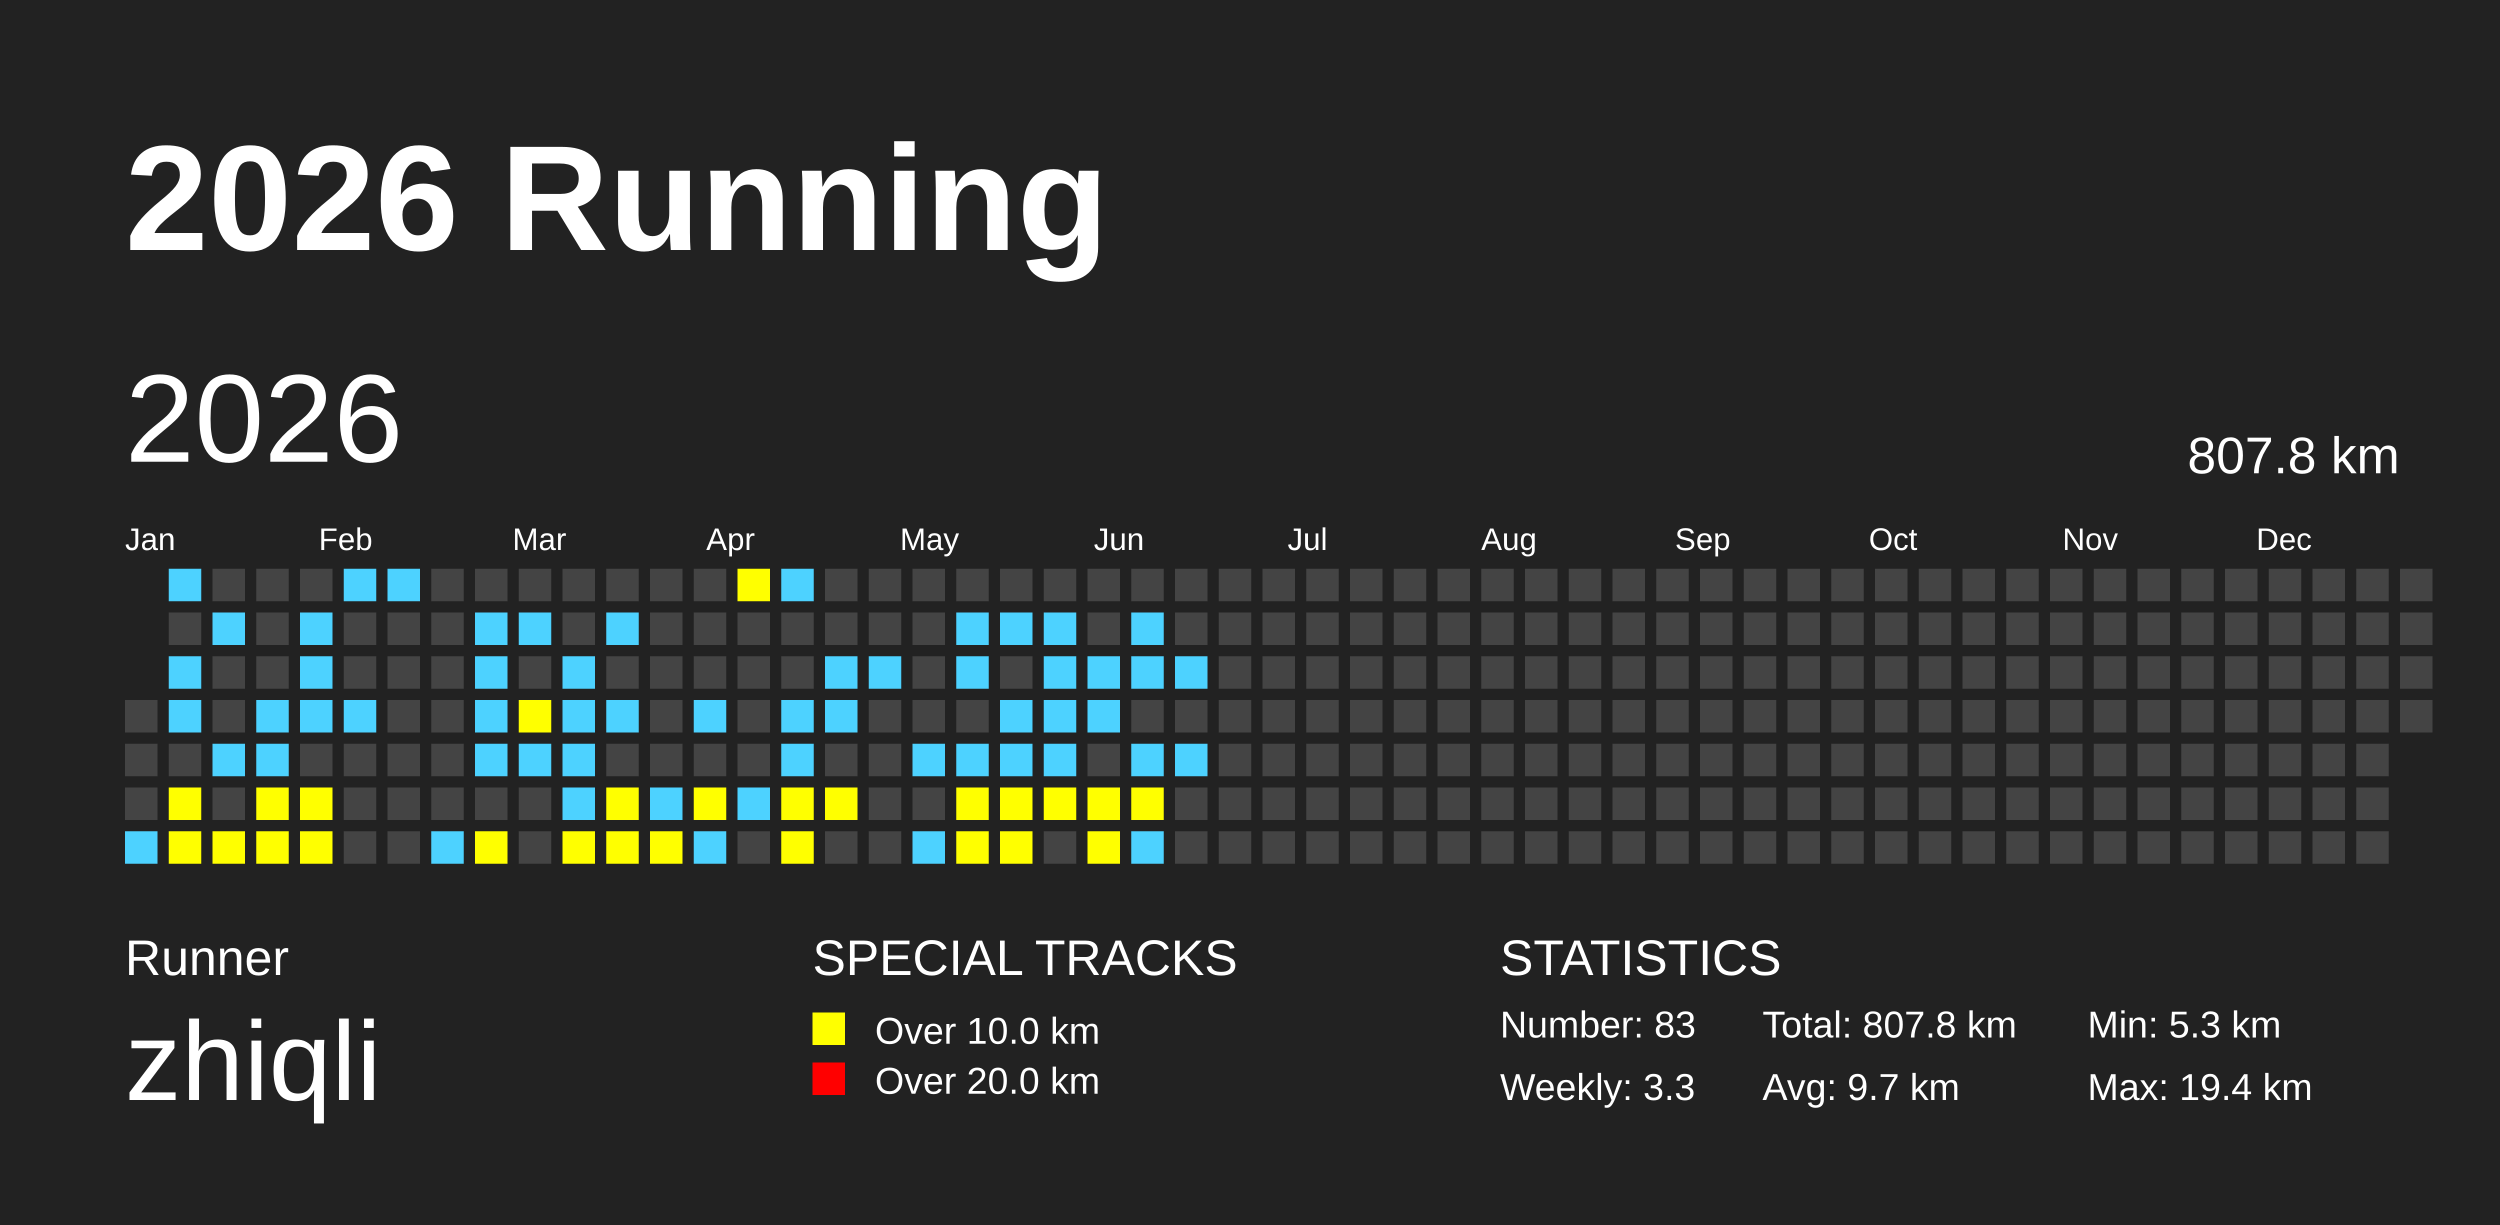
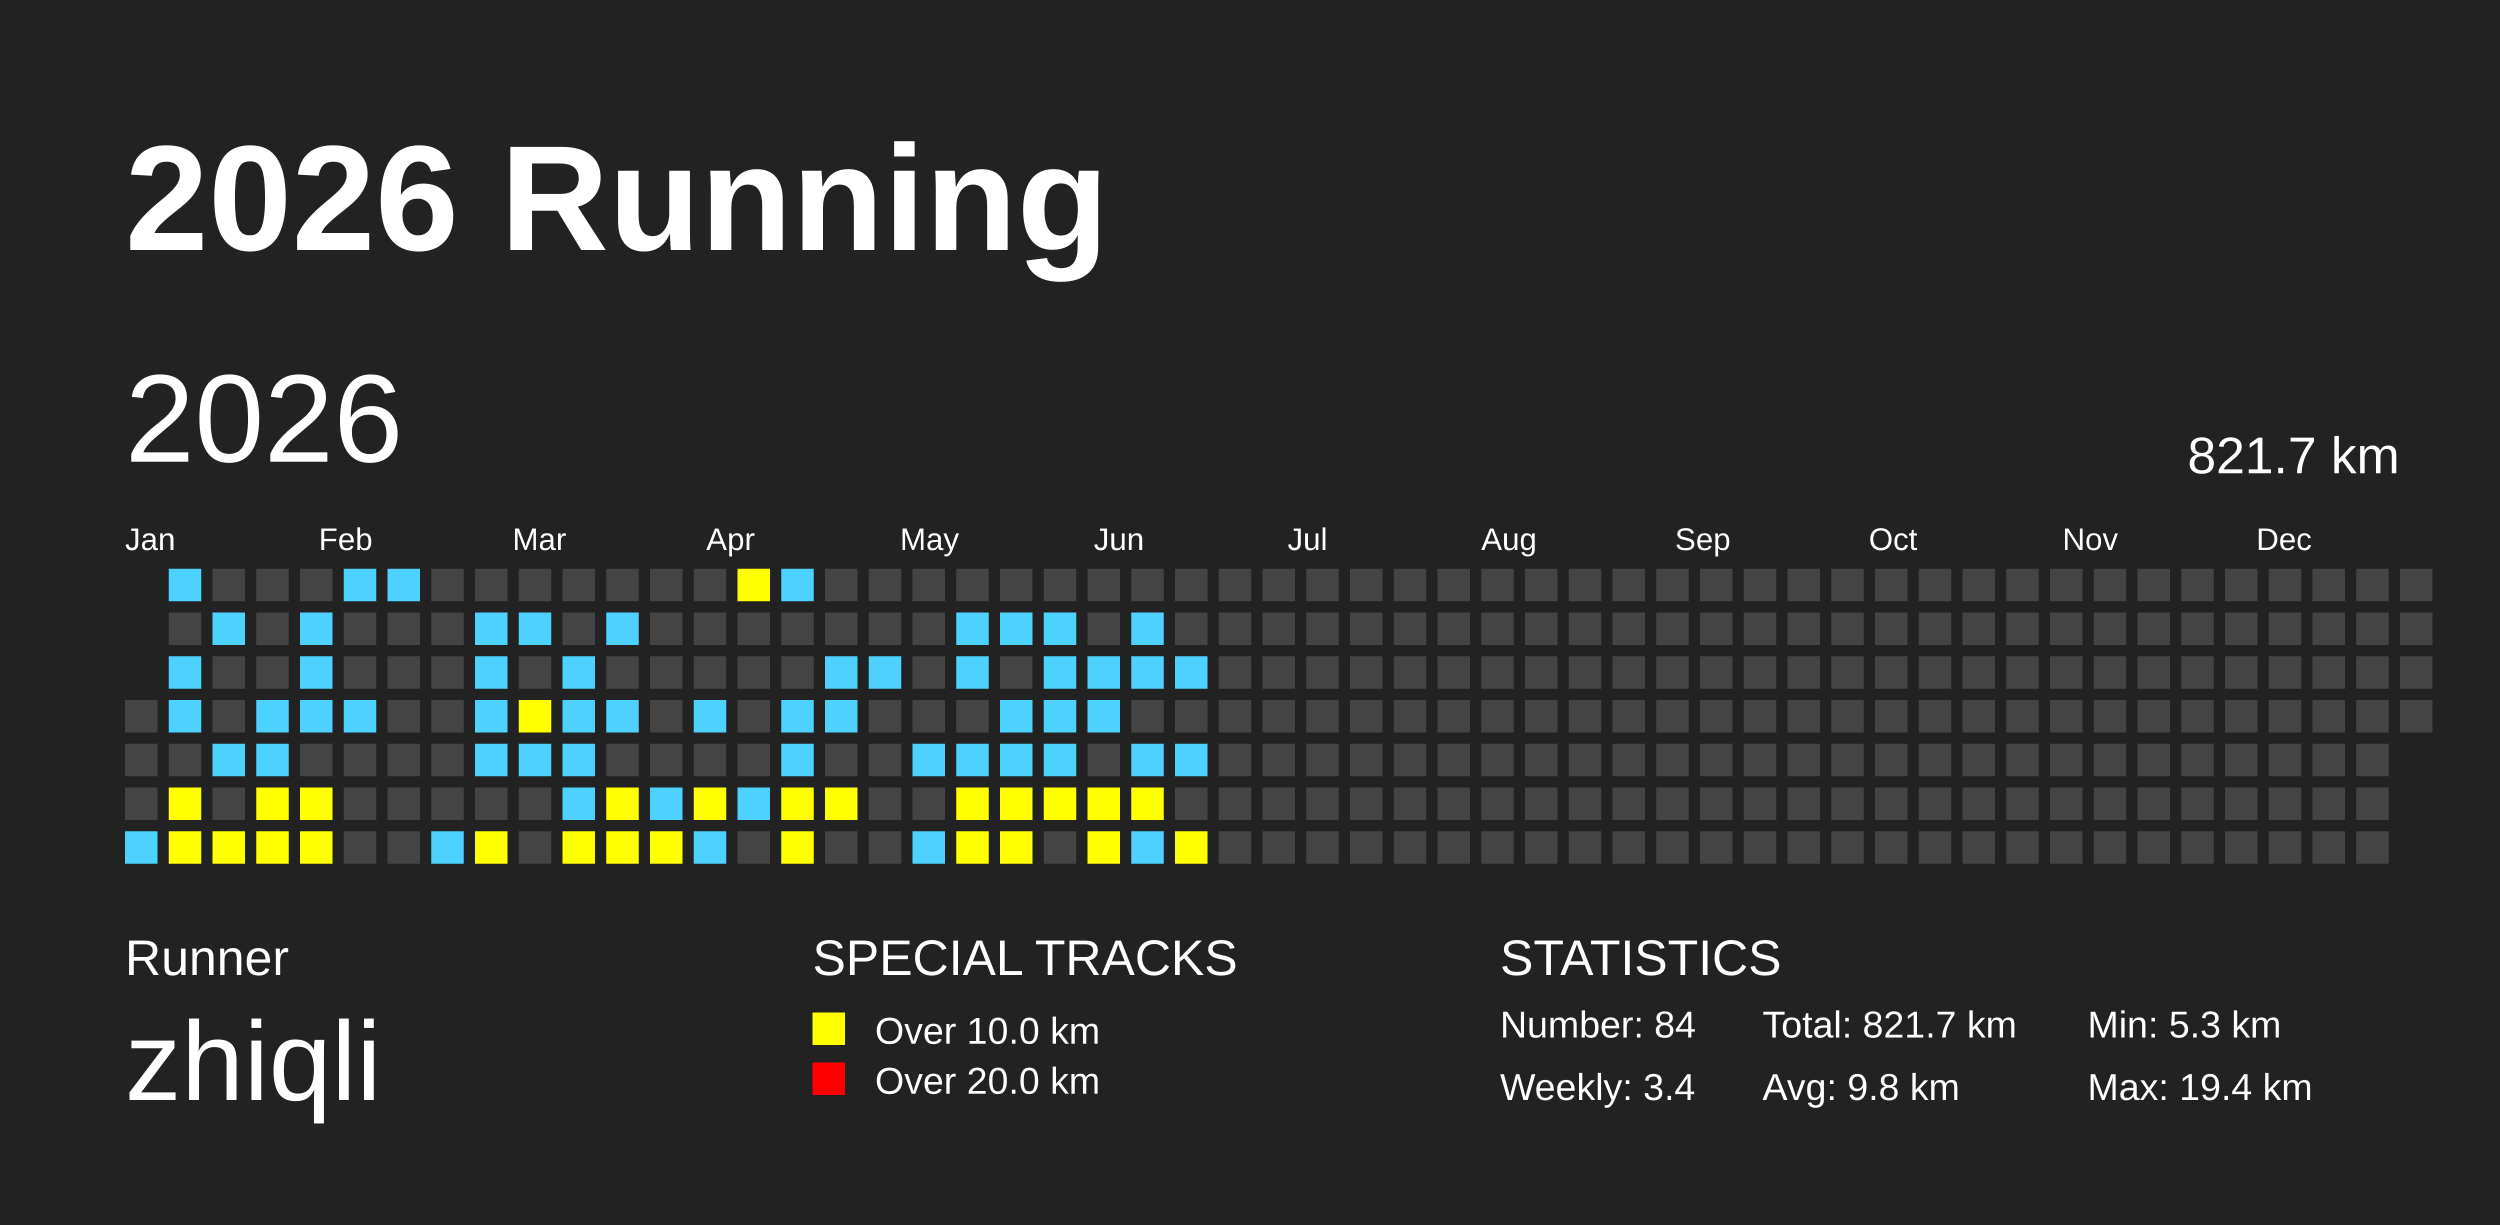
<svg xmlns="http://www.w3.org/2000/svg" baseProfile="full" height="98mm" version="1.1" viewBox="0,0,200,98" width="200mm">
  <defs />
  <rect fill="#222222" height="98" width="200" x="0" y="0" />
  <text fill="#FFFFFF" style="font-size:12px; font-family:Arial; font-weight:bold;" x="10" y="20">2026 Running</text>
  <text fill="#FFFFFF" style="font-size:4px; font-family:Arial" x="10" y="78">Runner</text>
  <text fill="#FFFFFF" style="font-size:9px; font-family:Arial" x="10" y="88">zhiqli</text>
  <text fill="#FFFFFF" style="font-size:4px; font-family:Arial" x="65" y="78">SPECIAL TRACKS</text>
  <rect fill="yellow" height="2.6" width="2.6" x="65" y="81" />
  <text fill="#FFFFFF" style="font-size:3px; font-family:Arial" x="70" y="83.5">Over 10.0 km</text>
  <rect fill="red" height="2.6" width="2.6" x="65" y="85" />
  <text fill="#FFFFFF" style="font-size:3px; font-family:Arial" x="70" y="87.5">Over 20.0 km</text>
  <text fill="#FFFFFF" style="font-size:4px; font-family:Arial" x="120" y="78">STATISTICS</text>
-   <text fill="#FFFFFF" style="font-size:3px; font-family:Arial" x="120" y="83">Number: 83</text>
-   <text fill="#FFFFFF" style="font-size:3px; font-family:Arial" x="120" y="88">Weekly: 3.3</text>
-   <text fill="#FFFFFF" style="font-size:3px; font-family:Arial" x="141" y="83">Total: 807.8 km</text>
-   <text fill="#FFFFFF" style="font-size:3px; font-family:Arial" x="141" y="88">Avg: 9.7 km</text>
+   <text fill="#FFFFFF" style="font-size:3px; font-family:Arial" x="120" y="83">Number: 84</text>
+   <text fill="#FFFFFF" style="font-size:3px; font-family:Arial" x="120" y="88">Weekly: 3.4</text>
+   <text fill="#FFFFFF" style="font-size:3px; font-family:Arial" x="141" y="83">Total: 821.7 km</text>
+   <text fill="#FFFFFF" style="font-size:3px; font-family:Arial" x="141" y="88">Avg: 9.8 km</text>
  <text fill="#FFFFFF" style="font-size:3px; font-family:Arial" x="167" y="83">Min: 5.3 km</text>
  <text fill="#FFFFFF" style="font-size:3px; font-family:Arial" x="167" y="88">Max: 19.4 km</text>
  <text dominant-baseline="hanging" fill="#FFFFFF" style="font-size:10.0px; font-family:Arial;" x="10" y="30">2026</text>
-   <text dominant-baseline="hanging" fill="#FFFFFF" style="font-size:4.125px; font-family:Arial;" x="175" y="35">807.8 km</text>
+   <text dominant-baseline="hanging" fill="#FFFFFF" style="font-size:4.125px; font-family:Arial;" x="175" y="35">821.7 km</text>
  <text fill="#FFFFFF" style="font-size:2.5px; font-family:Arial" x="10.0" y="44">Jan</text>
  <text fill="#FFFFFF" style="font-size:2.5px; font-family:Arial" x="25.5" y="44">Feb</text>
  <text fill="#FFFFFF" style="font-size:2.5px; font-family:Arial" x="41.0" y="44">Mar</text>
  <text fill="#FFFFFF" style="font-size:2.5px; font-family:Arial" x="56.5" y="44">Apr</text>
  <text fill="#FFFFFF" style="font-size:2.5px; font-family:Arial" x="72.0" y="44">May</text>
  <text fill="#FFFFFF" style="font-size:2.5px; font-family:Arial" x="87.5" y="44">Jun</text>
  <text fill="#FFFFFF" style="font-size:2.5px; font-family:Arial" x="103.0" y="44">Jul</text>
  <text fill="#FFFFFF" style="font-size:2.5px; font-family:Arial" x="118.5" y="44">Aug</text>
  <text fill="#FFFFFF" style="font-size:2.5px; font-family:Arial" x="134.0" y="44">Sep</text>
  <text fill="#FFFFFF" style="font-size:2.5px; font-family:Arial" x="149.5" y="44">Oct</text>
  <text fill="#FFFFFF" style="font-size:2.5px; font-family:Arial" x="165.0" y="44">Nov</text>
  <text fill="#FFFFFF" style="font-size:2.5px; font-family:Arial" x="180.5" y="44">Dec</text>
  <rect fill="#444444" height="2.6" width="2.6" x="10.0" y="56.0" />
  <rect fill="#444444" height="2.6" width="2.6" x="10.0" y="59.5" />
  <rect fill="#444444" height="2.6" width="2.6" x="10.0" y="63.0" />
  <rect fill="#4DD2FF" height="2.6" width="2.6" x="10.0" y="66.5" />
  <rect fill="#4DD2FF" height="2.6" width="2.6" x="13.5" y="45.5" />
  <rect fill="#444444" height="2.6" width="2.6" x="13.5" y="49.0" />
  <rect fill="#4DD2FF" height="2.6" width="2.6" x="13.5" y="52.5" />
  <rect fill="#4DD2FF" height="2.6" width="2.6" x="13.5" y="56.0" />
  <rect fill="#444444" height="2.6" width="2.6" x="13.5" y="59.5" />
  <rect fill="yellow" height="2.6" width="2.6" x="13.5" y="63.0" />
  <rect fill="yellow" height="2.6" width="2.6" x="13.5" y="66.5" />
  <rect fill="#444444" height="2.6" width="2.6" x="17.0" y="45.5" />
  <rect fill="#4DD2FF" height="2.6" width="2.6" x="17.0" y="49.0" />
  <rect fill="#444444" height="2.6" width="2.6" x="17.0" y="52.5" />
  <rect fill="#444444" height="2.6" width="2.6" x="17.0" y="56.0" />
  <rect fill="#4DD2FF" height="2.6" width="2.6" x="17.0" y="59.5" />
  <rect fill="#444444" height="2.6" width="2.6" x="17.0" y="63.0" />
  <rect fill="yellow" height="2.6" width="2.6" x="17.0" y="66.5" />
  <rect fill="#444444" height="2.6" width="2.6" x="20.5" y="45.5" />
  <rect fill="#444444" height="2.6" width="2.6" x="20.5" y="49.0" />
  <rect fill="#444444" height="2.6" width="2.6" x="20.5" y="52.5" />
  <rect fill="#4DD2FF" height="2.6" width="2.6" x="20.5" y="56.0" />
  <rect fill="#4DD2FF" height="2.6" width="2.6" x="20.5" y="59.5" />
  <rect fill="yellow" height="2.6" width="2.6" x="20.5" y="63.0" />
  <rect fill="yellow" height="2.6" width="2.6" x="20.5" y="66.5" />
  <rect fill="#444444" height="2.6" width="2.6" x="24.0" y="45.5" />
  <rect fill="#4DD2FF" height="2.6" width="2.6" x="24.0" y="49.0" />
  <rect fill="#4DD2FF" height="2.6" width="2.6" x="24.0" y="52.5" />
  <rect fill="#4DD2FF" height="2.6" width="2.6" x="24.0" y="56.0" />
  <rect fill="#444444" height="2.6" width="2.6" x="24.0" y="59.5" />
  <rect fill="yellow" height="2.6" width="2.6" x="24.0" y="63.0" />
  <rect fill="yellow" height="2.6" width="2.6" x="24.0" y="66.5" />
  <rect fill="#4DD2FF" height="2.6" width="2.6" x="27.5" y="45.5" />
  <rect fill="#444444" height="2.6" width="2.6" x="27.5" y="49.0" />
  <rect fill="#444444" height="2.6" width="2.6" x="27.5" y="52.5" />
  <rect fill="#4DD2FF" height="2.6" width="2.6" x="27.5" y="56.0" />
  <rect fill="#444444" height="2.6" width="2.6" x="27.5" y="59.5" />
  <rect fill="#444444" height="2.6" width="2.6" x="27.5" y="63.0" />
  <rect fill="#444444" height="2.6" width="2.6" x="27.5" y="66.5" />
  <rect fill="#4DD2FF" height="2.6" width="2.6" x="31.0" y="45.5" />
  <rect fill="#444444" height="2.6" width="2.6" x="31.0" y="49.0" />
  <rect fill="#444444" height="2.6" width="2.6" x="31.0" y="52.5" />
  <rect fill="#444444" height="2.6" width="2.6" x="31.0" y="56.0" />
  <rect fill="#444444" height="2.6" width="2.6" x="31.0" y="59.5" />
  <rect fill="#444444" height="2.6" width="2.6" x="31.0" y="63.0" />
  <rect fill="#444444" height="2.6" width="2.6" x="31.0" y="66.5" />
  <rect fill="#444444" height="2.6" width="2.6" x="34.5" y="45.5" />
  <rect fill="#444444" height="2.6" width="2.6" x="34.5" y="49.0" />
  <rect fill="#444444" height="2.6" width="2.6" x="34.5" y="52.5" />
  <rect fill="#444444" height="2.6" width="2.6" x="34.5" y="56.0" />
  <rect fill="#444444" height="2.6" width="2.6" x="34.5" y="59.5" />
  <rect fill="#444444" height="2.6" width="2.6" x="34.5" y="63.0" />
  <rect fill="#4DD2FF" height="2.6" width="2.6" x="34.5" y="66.5" />
  <rect fill="#444444" height="2.6" width="2.6" x="38.0" y="45.5" />
  <rect fill="#4DD2FF" height="2.6" width="2.6" x="38.0" y="49.0" />
  <rect fill="#4DD2FF" height="2.6" width="2.6" x="38.0" y="52.5" />
  <rect fill="#4DD2FF" height="2.6" width="2.6" x="38.0" y="56.0" />
  <rect fill="#4DD2FF" height="2.6" width="2.6" x="38.0" y="59.5" />
  <rect fill="#444444" height="2.6" width="2.6" x="38.0" y="63.0" />
  <rect fill="yellow" height="2.6" width="2.6" x="38.0" y="66.5" />
  <rect fill="#444444" height="2.6" width="2.6" x="41.5" y="45.5" />
  <rect fill="#4DD2FF" height="2.6" width="2.6" x="41.5" y="49.0" />
  <rect fill="#444444" height="2.6" width="2.6" x="41.5" y="52.5" />
  <rect fill="yellow" height="2.6" width="2.6" x="41.5" y="56.0" />
  <rect fill="#4DD2FF" height="2.6" width="2.6" x="41.5" y="59.5" />
  <rect fill="#444444" height="2.6" width="2.6" x="41.5" y="63.0" />
  <rect fill="#444444" height="2.6" width="2.6" x="41.5" y="66.5" />
  <rect fill="#444444" height="2.6" width="2.6" x="45.0" y="45.5" />
  <rect fill="#444444" height="2.6" width="2.6" x="45.0" y="49.0" />
  <rect fill="#4DD2FF" height="2.6" width="2.6" x="45.0" y="52.5" />
  <rect fill="#4DD2FF" height="2.6" width="2.6" x="45.0" y="56.0" />
  <rect fill="#4DD2FF" height="2.6" width="2.6" x="45.0" y="59.5" />
  <rect fill="#4DD2FF" height="2.6" width="2.6" x="45.0" y="63.0" />
  <rect fill="yellow" height="2.6" width="2.6" x="45.0" y="66.5" />
  <rect fill="#444444" height="2.6" width="2.6" x="48.5" y="45.5" />
  <rect fill="#4DD2FF" height="2.6" width="2.6" x="48.5" y="49.0" />
  <rect fill="#444444" height="2.6" width="2.6" x="48.5" y="52.5" />
  <rect fill="#4DD2FF" height="2.6" width="2.6" x="48.5" y="56.0" />
  <rect fill="#444444" height="2.6" width="2.6" x="48.5" y="59.5" />
  <rect fill="yellow" height="2.6" width="2.6" x="48.5" y="63.0" />
  <rect fill="yellow" height="2.6" width="2.6" x="48.5" y="66.5" />
  <rect fill="#444444" height="2.6" width="2.6" x="52.0" y="45.5" />
  <rect fill="#444444" height="2.6" width="2.6" x="52.0" y="49.0" />
  <rect fill="#444444" height="2.6" width="2.6" x="52.0" y="52.5" />
  <rect fill="#444444" height="2.6" width="2.6" x="52.0" y="56.0" />
  <rect fill="#444444" height="2.6" width="2.6" x="52.0" y="59.5" />
  <rect fill="#4DD2FF" height="2.6" width="2.6" x="52.0" y="63.0" />
  <rect fill="yellow" height="2.6" width="2.6" x="52.0" y="66.5" />
  <rect fill="#444444" height="2.6" width="2.6" x="55.5" y="45.5" />
  <rect fill="#444444" height="2.6" width="2.6" x="55.5" y="49.0" />
  <rect fill="#444444" height="2.6" width="2.6" x="55.5" y="52.5" />
  <rect fill="#4DD2FF" height="2.6" width="2.6" x="55.5" y="56.0" />
  <rect fill="#444444" height="2.6" width="2.6" x="55.5" y="59.5" />
  <rect fill="yellow" height="2.6" width="2.6" x="55.5" y="63.0" />
  <rect fill="#4DD2FF" height="2.6" width="2.6" x="55.5" y="66.5" />
  <rect fill="yellow" height="2.6" width="2.6" x="59.0" y="45.5" />
  <rect fill="#444444" height="2.6" width="2.6" x="59.0" y="49.0" />
  <rect fill="#444444" height="2.6" width="2.6" x="59.0" y="52.5" />
  <rect fill="#444444" height="2.6" width="2.6" x="59.0" y="56.0" />
  <rect fill="#444444" height="2.6" width="2.6" x="59.0" y="59.5" />
  <rect fill="#4DD2FF" height="2.6" width="2.6" x="59.0" y="63.0" />
  <rect fill="#444444" height="2.6" width="2.6" x="59.0" y="66.5" />
  <rect fill="#4DD2FF" height="2.6" width="2.6" x="62.5" y="45.5" />
  <rect fill="#444444" height="2.6" width="2.6" x="62.5" y="49.0" />
  <rect fill="#444444" height="2.6" width="2.6" x="62.5" y="52.5" />
  <rect fill="#4DD2FF" height="2.6" width="2.6" x="62.5" y="56.0" />
  <rect fill="#4DD2FF" height="2.6" width="2.6" x="62.5" y="59.5" />
  <rect fill="yellow" height="2.6" width="2.6" x="62.5" y="63.0" />
  <rect fill="yellow" height="2.6" width="2.6" x="62.5" y="66.5" />
  <rect fill="#444444" height="2.6" width="2.6" x="66.0" y="45.5" />
  <rect fill="#444444" height="2.6" width="2.6" x="66.0" y="49.0" />
  <rect fill="#4DD2FF" height="2.6" width="2.6" x="66.0" y="52.5" />
  <rect fill="#4DD2FF" height="2.6" width="2.6" x="66.0" y="56.0" />
  <rect fill="#444444" height="2.6" width="2.6" x="66.0" y="59.5" />
  <rect fill="yellow" height="2.6" width="2.6" x="66.0" y="63.0" />
  <rect fill="#444444" height="2.6" width="2.6" x="66.0" y="66.5" />
  <rect fill="#444444" height="2.6" width="2.6" x="69.5" y="45.5" />
  <rect fill="#444444" height="2.6" width="2.6" x="69.5" y="49.0" />
  <rect fill="#4DD2FF" height="2.6" width="2.6" x="69.5" y="52.5" />
  <rect fill="#444444" height="2.6" width="2.6" x="69.5" y="56.0" />
  <rect fill="#444444" height="2.6" width="2.6" x="69.5" y="59.5" />
  <rect fill="#444444" height="2.6" width="2.6" x="69.5" y="63.0" />
  <rect fill="#444444" height="2.6" width="2.6" x="69.5" y="66.5" />
  <rect fill="#444444" height="2.6" width="2.6" x="73.0" y="45.5" />
  <rect fill="#444444" height="2.6" width="2.6" x="73.0" y="49.0" />
  <rect fill="#444444" height="2.6" width="2.6" x="73.0" y="52.5" />
  <rect fill="#444444" height="2.6" width="2.6" x="73.0" y="56.0" />
  <rect fill="#4DD2FF" height="2.6" width="2.6" x="73.0" y="59.5" />
  <rect fill="#444444" height="2.6" width="2.6" x="73.0" y="63.0" />
  <rect fill="#4DD2FF" height="2.6" width="2.6" x="73.0" y="66.5" />
  <rect fill="#444444" height="2.6" width="2.6" x="76.5" y="45.5" />
  <rect fill="#4DD2FF" height="2.6" width="2.6" x="76.5" y="49.0" />
  <rect fill="#4DD2FF" height="2.6" width="2.6" x="76.5" y="52.5" />
  <rect fill="#444444" height="2.6" width="2.6" x="76.5" y="56.0" />
  <rect fill="#4DD2FF" height="2.6" width="2.6" x="76.5" y="59.5" />
  <rect fill="yellow" height="2.6" width="2.6" x="76.5" y="63.0" />
  <rect fill="yellow" height="2.6" width="2.6" x="76.5" y="66.5" />
  <rect fill="#444444" height="2.6" width="2.6" x="80.0" y="45.5" />
  <rect fill="#4DD2FF" height="2.6" width="2.6" x="80.0" y="49.0" />
  <rect fill="#444444" height="2.6" width="2.6" x="80.0" y="52.5" />
  <rect fill="#4DD2FF" height="2.6" width="2.6" x="80.0" y="56.0" />
  <rect fill="#4DD2FF" height="2.6" width="2.6" x="80.0" y="59.5" />
  <rect fill="yellow" height="2.6" width="2.6" x="80.0" y="63.0" />
  <rect fill="yellow" height="2.6" width="2.6" x="80.0" y="66.5" />
  <rect fill="#444444" height="2.6" width="2.6" x="83.5" y="45.5" />
  <rect fill="#4DD2FF" height="2.6" width="2.6" x="83.5" y="49.0" />
  <rect fill="#4DD2FF" height="2.6" width="2.6" x="83.5" y="52.5" />
  <rect fill="#4DD2FF" height="2.6" width="2.6" x="83.5" y="56.0" />
  <rect fill="#4DD2FF" height="2.6" width="2.6" x="83.5" y="59.5" />
  <rect fill="yellow" height="2.6" width="2.6" x="83.5" y="63.0" />
  <rect fill="#444444" height="2.6" width="2.6" x="83.5" y="66.5" />
  <rect fill="#444444" height="2.6" width="2.6" x="87.0" y="45.5" />
  <rect fill="#444444" height="2.6" width="2.6" x="87.0" y="49.0" />
  <rect fill="#4DD2FF" height="2.6" width="2.6" x="87.0" y="52.5" />
  <rect fill="#4DD2FF" height="2.6" width="2.6" x="87.0" y="56.0" />
  <rect fill="#444444" height="2.6" width="2.6" x="87.0" y="59.5" />
  <rect fill="yellow" height="2.6" width="2.6" x="87.0" y="63.0" />
  <rect fill="yellow" height="2.6" width="2.6" x="87.0" y="66.5" />
  <rect fill="#444444" height="2.6" width="2.6" x="90.5" y="45.5" />
  <rect fill="#4DD2FF" height="2.6" width="2.6" x="90.5" y="49.0" />
  <rect fill="#4DD2FF" height="2.6" width="2.6" x="90.5" y="52.5" />
  <rect fill="#444444" height="2.6" width="2.6" x="90.5" y="56.0" />
  <rect fill="#4DD2FF" height="2.6" width="2.6" x="90.5" y="59.5" />
  <rect fill="yellow" height="2.6" width="2.6" x="90.5" y="63.0" />
  <rect fill="#4DD2FF" height="2.6" width="2.6" x="90.5" y="66.5" />
  <rect fill="#444444" height="2.6" width="2.6" x="94.0" y="45.5" />
  <rect fill="#444444" height="2.6" width="2.6" x="94.0" y="49.0" />
  <rect fill="#4DD2FF" height="2.6" width="2.6" x="94.0" y="52.5" />
  <rect fill="#444444" height="2.6" width="2.6" x="94.0" y="56.0" />
  <rect fill="#4DD2FF" height="2.6" width="2.6" x="94.0" y="59.5" />
  <rect fill="#444444" height="2.6" width="2.6" x="94.0" y="63.0" />
-   <rect fill="#444444" height="2.6" width="2.6" x="94.0" y="66.5" />
+   <rect fill="yellow" height="2.6" width="2.6" x="94.0" y="66.5" />
  <rect fill="#444444" height="2.6" width="2.6" x="97.5" y="45.5" />
  <rect fill="#444444" height="2.6" width="2.6" x="97.5" y="49.0" />
  <rect fill="#444444" height="2.6" width="2.6" x="97.5" y="52.5" />
  <rect fill="#444444" height="2.6" width="2.6" x="97.5" y="56.0" />
  <rect fill="#444444" height="2.6" width="2.6" x="97.5" y="59.5" />
  <rect fill="#444444" height="2.6" width="2.6" x="97.5" y="63.0" />
  <rect fill="#444444" height="2.6" width="2.6" x="97.5" y="66.5" />
  <rect fill="#444444" height="2.6" width="2.6" x="101.0" y="45.5" />
  <rect fill="#444444" height="2.6" width="2.6" x="101.0" y="49.0" />
  <rect fill="#444444" height="2.6" width="2.6" x="101.0" y="52.5" />
  <rect fill="#444444" height="2.6" width="2.6" x="101.0" y="56.0" />
  <rect fill="#444444" height="2.6" width="2.6" x="101.0" y="59.5" />
  <rect fill="#444444" height="2.6" width="2.6" x="101.0" y="63.0" />
  <rect fill="#444444" height="2.6" width="2.6" x="101.0" y="66.5" />
  <rect fill="#444444" height="2.6" width="2.6" x="104.5" y="45.5" />
  <rect fill="#444444" height="2.6" width="2.6" x="104.5" y="49.0" />
  <rect fill="#444444" height="2.6" width="2.6" x="104.5" y="52.5" />
  <rect fill="#444444" height="2.6" width="2.6" x="104.5" y="56.0" />
  <rect fill="#444444" height="2.6" width="2.6" x="104.5" y="59.5" />
  <rect fill="#444444" height="2.6" width="2.6" x="104.5" y="63.0" />
  <rect fill="#444444" height="2.6" width="2.6" x="104.5" y="66.5" />
  <rect fill="#444444" height="2.6" width="2.6" x="108.0" y="45.5" />
  <rect fill="#444444" height="2.6" width="2.6" x="108.0" y="49.0" />
  <rect fill="#444444" height="2.6" width="2.6" x="108.0" y="52.5" />
  <rect fill="#444444" height="2.6" width="2.6" x="108.0" y="56.0" />
  <rect fill="#444444" height="2.6" width="2.6" x="108.0" y="59.5" />
  <rect fill="#444444" height="2.6" width="2.6" x="108.0" y="63.0" />
  <rect fill="#444444" height="2.6" width="2.6" x="108.0" y="66.5" />
  <rect fill="#444444" height="2.6" width="2.6" x="111.5" y="45.5" />
  <rect fill="#444444" height="2.6" width="2.6" x="111.5" y="49.0" />
  <rect fill="#444444" height="2.6" width="2.6" x="111.5" y="52.5" />
  <rect fill="#444444" height="2.6" width="2.6" x="111.5" y="56.0" />
  <rect fill="#444444" height="2.6" width="2.6" x="111.5" y="59.5" />
  <rect fill="#444444" height="2.6" width="2.6" x="111.5" y="63.0" />
  <rect fill="#444444" height="2.6" width="2.6" x="111.5" y="66.5" />
  <rect fill="#444444" height="2.6" width="2.6" x="115.0" y="45.5" />
  <rect fill="#444444" height="2.6" width="2.6" x="115.0" y="49.0" />
  <rect fill="#444444" height="2.6" width="2.6" x="115.0" y="52.5" />
  <rect fill="#444444" height="2.6" width="2.6" x="115.0" y="56.0" />
  <rect fill="#444444" height="2.6" width="2.6" x="115.0" y="59.5" />
  <rect fill="#444444" height="2.6" width="2.6" x="115.0" y="63.0" />
  <rect fill="#444444" height="2.6" width="2.6" x="115.0" y="66.5" />
  <rect fill="#444444" height="2.6" width="2.6" x="118.5" y="45.5" />
  <rect fill="#444444" height="2.6" width="2.6" x="118.5" y="49.0" />
  <rect fill="#444444" height="2.6" width="2.6" x="118.5" y="52.5" />
  <rect fill="#444444" height="2.6" width="2.6" x="118.5" y="56.0" />
  <rect fill="#444444" height="2.6" width="2.6" x="118.5" y="59.5" />
  <rect fill="#444444" height="2.6" width="2.6" x="118.5" y="63.0" />
  <rect fill="#444444" height="2.6" width="2.6" x="118.5" y="66.5" />
  <rect fill="#444444" height="2.6" width="2.6" x="122.0" y="45.5" />
  <rect fill="#444444" height="2.6" width="2.6" x="122.0" y="49.0" />
  <rect fill="#444444" height="2.6" width="2.6" x="122.0" y="52.5" />
  <rect fill="#444444" height="2.6" width="2.6" x="122.0" y="56.0" />
  <rect fill="#444444" height="2.6" width="2.6" x="122.0" y="59.5" />
  <rect fill="#444444" height="2.6" width="2.6" x="122.0" y="63.0" />
  <rect fill="#444444" height="2.6" width="2.6" x="122.0" y="66.5" />
  <rect fill="#444444" height="2.6" width="2.6" x="125.5" y="45.5" />
  <rect fill="#444444" height="2.6" width="2.6" x="125.5" y="49.0" />
  <rect fill="#444444" height="2.6" width="2.6" x="125.5" y="52.5" />
  <rect fill="#444444" height="2.6" width="2.6" x="125.5" y="56.0" />
  <rect fill="#444444" height="2.6" width="2.6" x="125.5" y="59.5" />
  <rect fill="#444444" height="2.6" width="2.6" x="125.5" y="63.0" />
  <rect fill="#444444" height="2.6" width="2.6" x="125.5" y="66.5" />
  <rect fill="#444444" height="2.6" width="2.6" x="129.0" y="45.5" />
  <rect fill="#444444" height="2.6" width="2.6" x="129.0" y="49.0" />
  <rect fill="#444444" height="2.6" width="2.6" x="129.0" y="52.5" />
  <rect fill="#444444" height="2.6" width="2.6" x="129.0" y="56.0" />
  <rect fill="#444444" height="2.6" width="2.6" x="129.0" y="59.5" />
  <rect fill="#444444" height="2.6" width="2.6" x="129.0" y="63.0" />
  <rect fill="#444444" height="2.6" width="2.6" x="129.0" y="66.5" />
  <rect fill="#444444" height="2.6" width="2.6" x="132.5" y="45.5" />
  <rect fill="#444444" height="2.6" width="2.6" x="132.5" y="49.0" />
  <rect fill="#444444" height="2.6" width="2.6" x="132.5" y="52.5" />
  <rect fill="#444444" height="2.6" width="2.6" x="132.5" y="56.0" />
  <rect fill="#444444" height="2.6" width="2.6" x="132.5" y="59.5" />
  <rect fill="#444444" height="2.6" width="2.6" x="132.5" y="63.0" />
  <rect fill="#444444" height="2.6" width="2.6" x="132.5" y="66.5" />
  <rect fill="#444444" height="2.6" width="2.6" x="136.0" y="45.5" />
  <rect fill="#444444" height="2.6" width="2.6" x="136.0" y="49.0" />
  <rect fill="#444444" height="2.6" width="2.6" x="136.0" y="52.5" />
  <rect fill="#444444" height="2.6" width="2.6" x="136.0" y="56.0" />
  <rect fill="#444444" height="2.6" width="2.6" x="136.0" y="59.5" />
  <rect fill="#444444" height="2.6" width="2.6" x="136.0" y="63.0" />
  <rect fill="#444444" height="2.6" width="2.6" x="136.0" y="66.5" />
  <rect fill="#444444" height="2.6" width="2.6" x="139.5" y="45.5" />
  <rect fill="#444444" height="2.6" width="2.6" x="139.5" y="49.0" />
  <rect fill="#444444" height="2.6" width="2.6" x="139.5" y="52.5" />
  <rect fill="#444444" height="2.6" width="2.6" x="139.5" y="56.0" />
  <rect fill="#444444" height="2.6" width="2.6" x="139.5" y="59.5" />
  <rect fill="#444444" height="2.6" width="2.6" x="139.5" y="63.0" />
  <rect fill="#444444" height="2.6" width="2.6" x="139.5" y="66.5" />
  <rect fill="#444444" height="2.6" width="2.6" x="143.0" y="45.5" />
  <rect fill="#444444" height="2.6" width="2.6" x="143.0" y="49.0" />
  <rect fill="#444444" height="2.6" width="2.6" x="143.0" y="52.5" />
  <rect fill="#444444" height="2.6" width="2.6" x="143.0" y="56.0" />
  <rect fill="#444444" height="2.6" width="2.6" x="143.0" y="59.5" />
  <rect fill="#444444" height="2.6" width="2.6" x="143.0" y="63.0" />
  <rect fill="#444444" height="2.6" width="2.6" x="143.0" y="66.5" />
  <rect fill="#444444" height="2.6" width="2.6" x="146.5" y="45.5" />
  <rect fill="#444444" height="2.6" width="2.6" x="146.5" y="49.0" />
  <rect fill="#444444" height="2.6" width="2.6" x="146.5" y="52.5" />
  <rect fill="#444444" height="2.6" width="2.6" x="146.5" y="56.0" />
  <rect fill="#444444" height="2.6" width="2.6" x="146.5" y="59.5" />
  <rect fill="#444444" height="2.6" width="2.6" x="146.5" y="63.0" />
  <rect fill="#444444" height="2.6" width="2.6" x="146.5" y="66.5" />
  <rect fill="#444444" height="2.6" width="2.6" x="150.0" y="45.5" />
  <rect fill="#444444" height="2.6" width="2.6" x="150.0" y="49.0" />
  <rect fill="#444444" height="2.6" width="2.6" x="150.0" y="52.5" />
  <rect fill="#444444" height="2.6" width="2.6" x="150.0" y="56.0" />
  <rect fill="#444444" height="2.6" width="2.6" x="150.0" y="59.5" />
  <rect fill="#444444" height="2.6" width="2.6" x="150.0" y="63.0" />
  <rect fill="#444444" height="2.6" width="2.6" x="150.0" y="66.5" />
  <rect fill="#444444" height="2.6" width="2.6" x="153.5" y="45.5" />
  <rect fill="#444444" height="2.6" width="2.6" x="153.5" y="49.0" />
  <rect fill="#444444" height="2.6" width="2.6" x="153.5" y="52.5" />
  <rect fill="#444444" height="2.6" width="2.6" x="153.5" y="56.0" />
  <rect fill="#444444" height="2.6" width="2.6" x="153.5" y="59.5" />
  <rect fill="#444444" height="2.6" width="2.6" x="153.5" y="63.0" />
  <rect fill="#444444" height="2.6" width="2.6" x="153.5" y="66.5" />
  <rect fill="#444444" height="2.6" width="2.6" x="157.0" y="45.5" />
  <rect fill="#444444" height="2.6" width="2.6" x="157.0" y="49.0" />
  <rect fill="#444444" height="2.6" width="2.6" x="157.0" y="52.5" />
  <rect fill="#444444" height="2.6" width="2.6" x="157.0" y="56.0" />
  <rect fill="#444444" height="2.6" width="2.6" x="157.0" y="59.5" />
  <rect fill="#444444" height="2.6" width="2.6" x="157.0" y="63.0" />
  <rect fill="#444444" height="2.6" width="2.6" x="157.0" y="66.5" />
  <rect fill="#444444" height="2.6" width="2.6" x="160.5" y="45.5" />
  <rect fill="#444444" height="2.6" width="2.6" x="160.5" y="49.0" />
  <rect fill="#444444" height="2.6" width="2.6" x="160.5" y="52.5" />
  <rect fill="#444444" height="2.6" width="2.6" x="160.5" y="56.0" />
  <rect fill="#444444" height="2.6" width="2.6" x="160.5" y="59.5" />
  <rect fill="#444444" height="2.6" width="2.6" x="160.5" y="63.0" />
  <rect fill="#444444" height="2.6" width="2.6" x="160.5" y="66.5" />
  <rect fill="#444444" height="2.6" width="2.6" x="164.0" y="45.5" />
  <rect fill="#444444" height="2.6" width="2.6" x="164.0" y="49.0" />
  <rect fill="#444444" height="2.6" width="2.6" x="164.0" y="52.5" />
  <rect fill="#444444" height="2.6" width="2.6" x="164.0" y="56.0" />
  <rect fill="#444444" height="2.6" width="2.6" x="164.0" y="59.5" />
  <rect fill="#444444" height="2.6" width="2.6" x="164.0" y="63.0" />
  <rect fill="#444444" height="2.6" width="2.6" x="164.0" y="66.5" />
  <rect fill="#444444" height="2.6" width="2.6" x="167.5" y="45.5" />
  <rect fill="#444444" height="2.6" width="2.6" x="167.5" y="49.0" />
  <rect fill="#444444" height="2.6" width="2.6" x="167.5" y="52.5" />
  <rect fill="#444444" height="2.6" width="2.6" x="167.5" y="56.0" />
  <rect fill="#444444" height="2.6" width="2.6" x="167.5" y="59.5" />
  <rect fill="#444444" height="2.6" width="2.6" x="167.5" y="63.0" />
  <rect fill="#444444" height="2.6" width="2.6" x="167.5" y="66.5" />
  <rect fill="#444444" height="2.6" width="2.6" x="171.0" y="45.5" />
  <rect fill="#444444" height="2.6" width="2.6" x="171.0" y="49.0" />
  <rect fill="#444444" height="2.6" width="2.6" x="171.0" y="52.5" />
  <rect fill="#444444" height="2.6" width="2.6" x="171.0" y="56.0" />
  <rect fill="#444444" height="2.6" width="2.6" x="171.0" y="59.5" />
  <rect fill="#444444" height="2.6" width="2.6" x="171.0" y="63.0" />
  <rect fill="#444444" height="2.6" width="2.6" x="171.0" y="66.5" />
  <rect fill="#444444" height="2.6" width="2.6" x="174.5" y="45.5" />
  <rect fill="#444444" height="2.6" width="2.6" x="174.5" y="49.0" />
  <rect fill="#444444" height="2.6" width="2.6" x="174.5" y="52.5" />
  <rect fill="#444444" height="2.6" width="2.6" x="174.5" y="56.0" />
  <rect fill="#444444" height="2.6" width="2.6" x="174.5" y="59.5" />
  <rect fill="#444444" height="2.6" width="2.6" x="174.5" y="63.0" />
  <rect fill="#444444" height="2.6" width="2.6" x="174.5" y="66.5" />
  <rect fill="#444444" height="2.6" width="2.6" x="178.0" y="45.5" />
  <rect fill="#444444" height="2.6" width="2.6" x="178.0" y="49.0" />
  <rect fill="#444444" height="2.6" width="2.6" x="178.0" y="52.5" />
  <rect fill="#444444" height="2.6" width="2.6" x="178.0" y="56.0" />
  <rect fill="#444444" height="2.6" width="2.6" x="178.0" y="59.5" />
  <rect fill="#444444" height="2.6" width="2.6" x="178.0" y="63.0" />
  <rect fill="#444444" height="2.6" width="2.6" x="178.0" y="66.5" />
  <rect fill="#444444" height="2.6" width="2.6" x="181.5" y="45.5" />
  <rect fill="#444444" height="2.6" width="2.6" x="181.5" y="49.0" />
  <rect fill="#444444" height="2.6" width="2.6" x="181.5" y="52.5" />
  <rect fill="#444444" height="2.6" width="2.6" x="181.5" y="56.0" />
  <rect fill="#444444" height="2.6" width="2.6" x="181.5" y="59.5" />
  <rect fill="#444444" height="2.6" width="2.6" x="181.5" y="63.0" />
  <rect fill="#444444" height="2.6" width="2.6" x="181.5" y="66.5" />
  <rect fill="#444444" height="2.6" width="2.6" x="185.0" y="45.5" />
  <rect fill="#444444" height="2.6" width="2.6" x="185.0" y="49.0" />
  <rect fill="#444444" height="2.6" width="2.6" x="185.0" y="52.5" />
  <rect fill="#444444" height="2.6" width="2.6" x="185.0" y="56.0" />
  <rect fill="#444444" height="2.6" width="2.6" x="185.0" y="59.5" />
  <rect fill="#444444" height="2.6" width="2.6" x="185.0" y="63.0" />
  <rect fill="#444444" height="2.6" width="2.6" x="185.0" y="66.5" />
  <rect fill="#444444" height="2.6" width="2.6" x="188.5" y="45.5" />
  <rect fill="#444444" height="2.6" width="2.6" x="188.5" y="49.0" />
  <rect fill="#444444" height="2.6" width="2.6" x="188.5" y="52.5" />
  <rect fill="#444444" height="2.6" width="2.6" x="188.5" y="56.0" />
  <rect fill="#444444" height="2.6" width="2.6" x="188.5" y="59.5" />
  <rect fill="#444444" height="2.6" width="2.6" x="188.5" y="63.0" />
  <rect fill="#444444" height="2.6" width="2.6" x="188.5" y="66.5" />
  <rect fill="#444444" height="2.6" width="2.6" x="192.0" y="45.5" />
  <rect fill="#444444" height="2.6" width="2.6" x="192.0" y="49.0" />
  <rect fill="#444444" height="2.6" width="2.6" x="192.0" y="52.5" />
  <rect fill="#444444" height="2.6" width="2.6" x="192.0" y="56.0" />
</svg>
